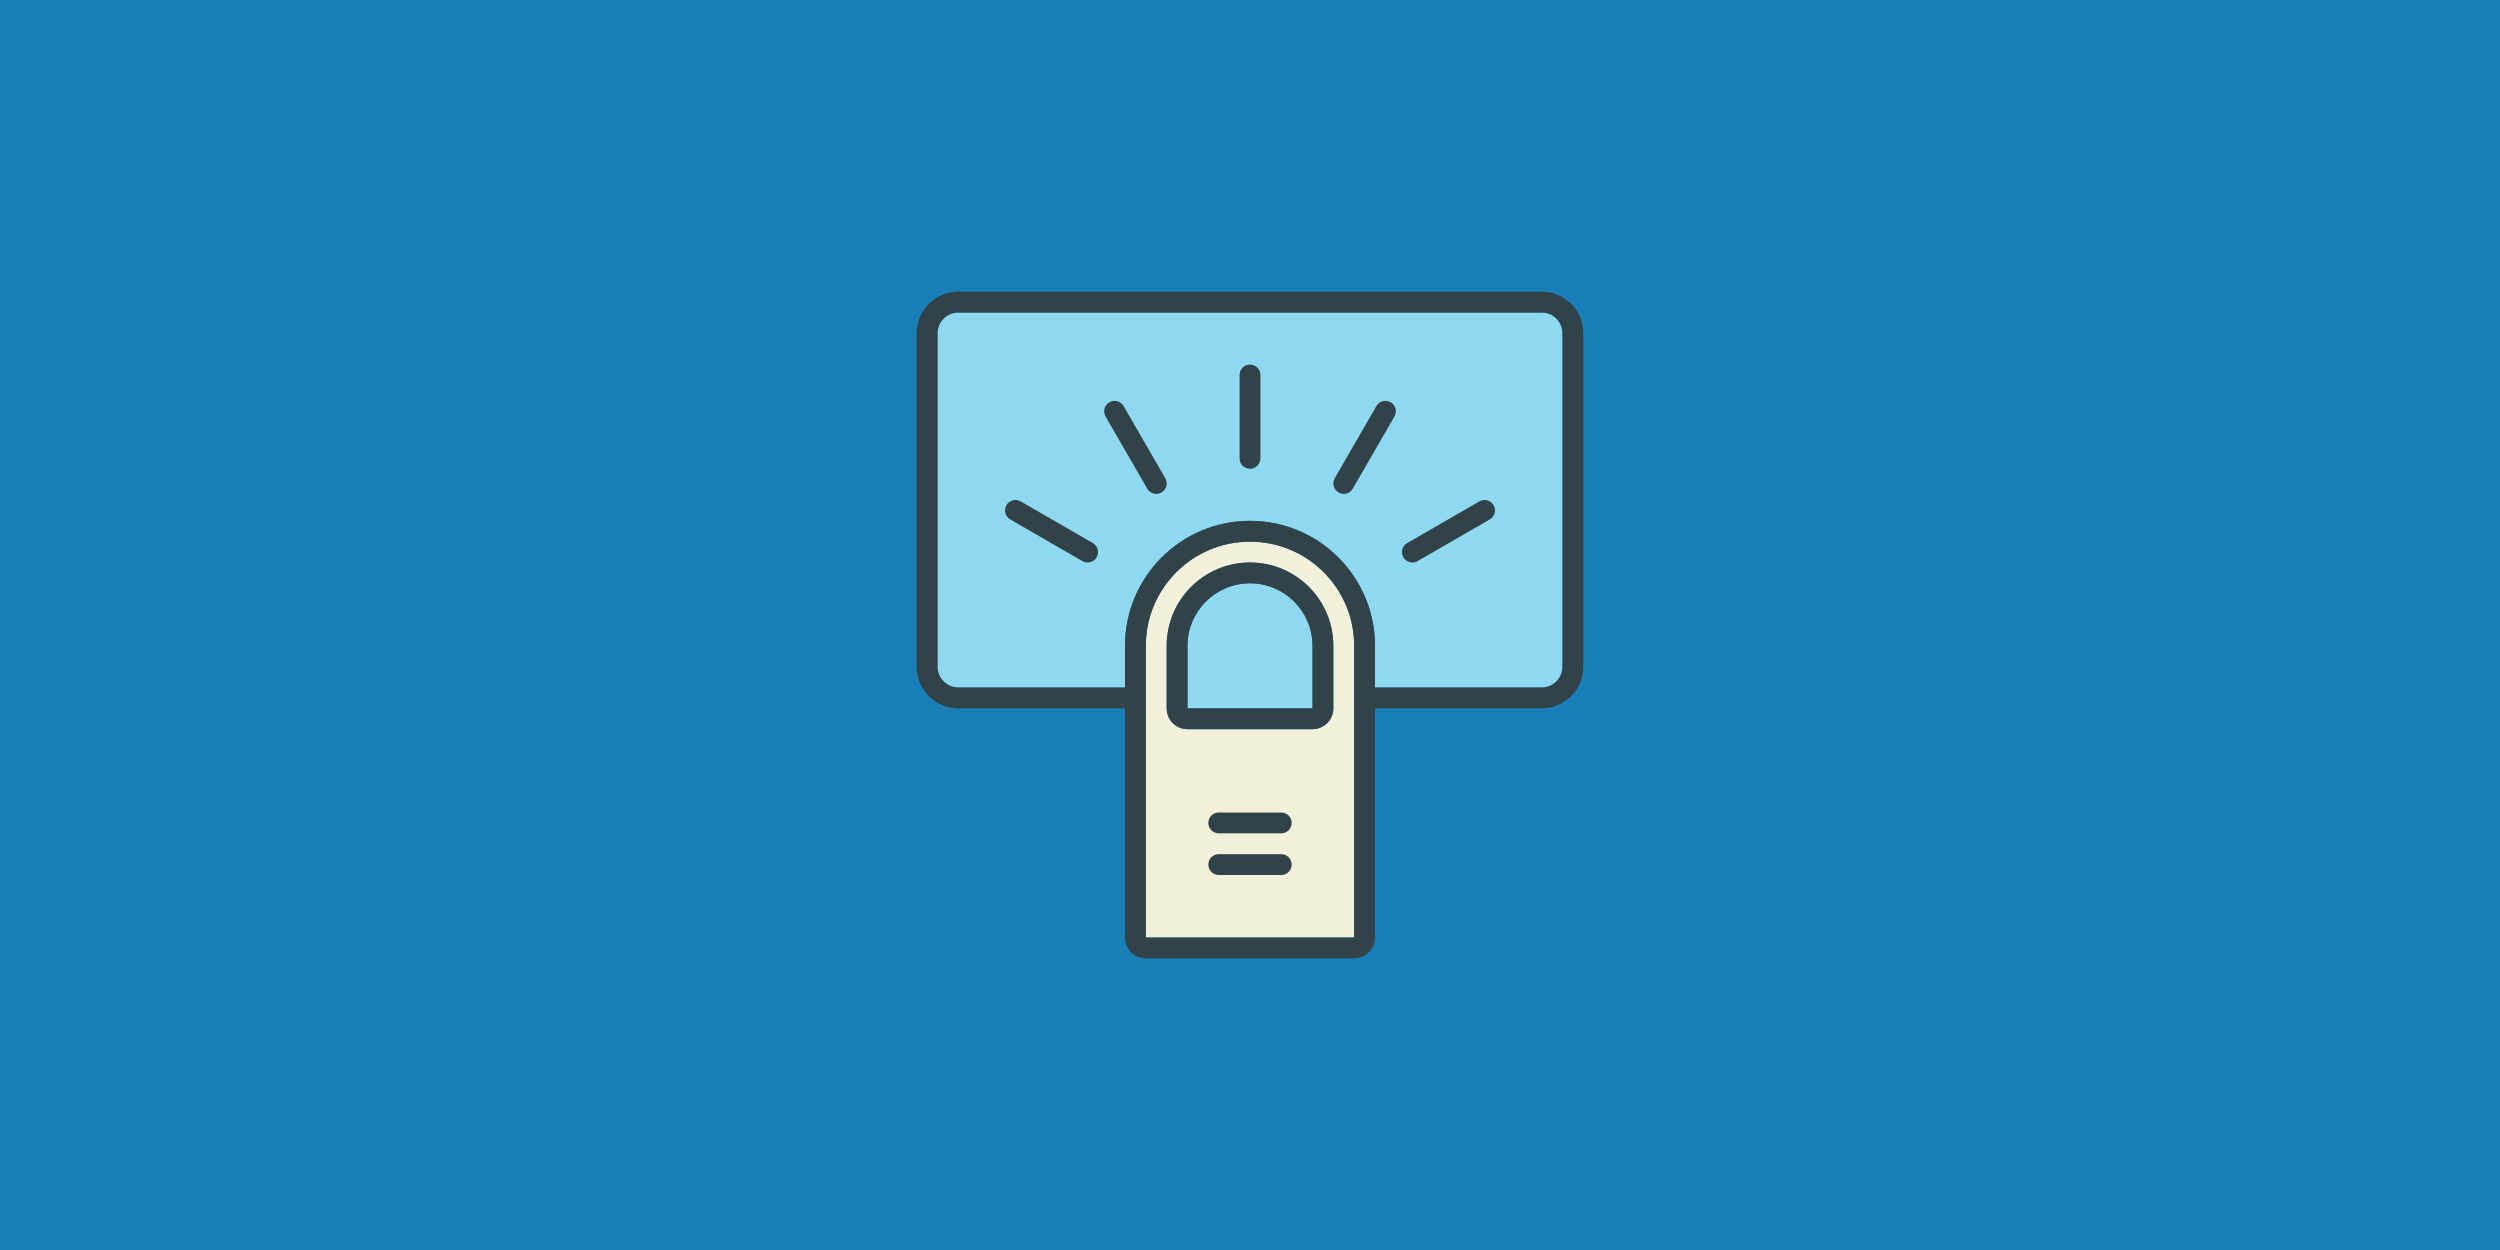
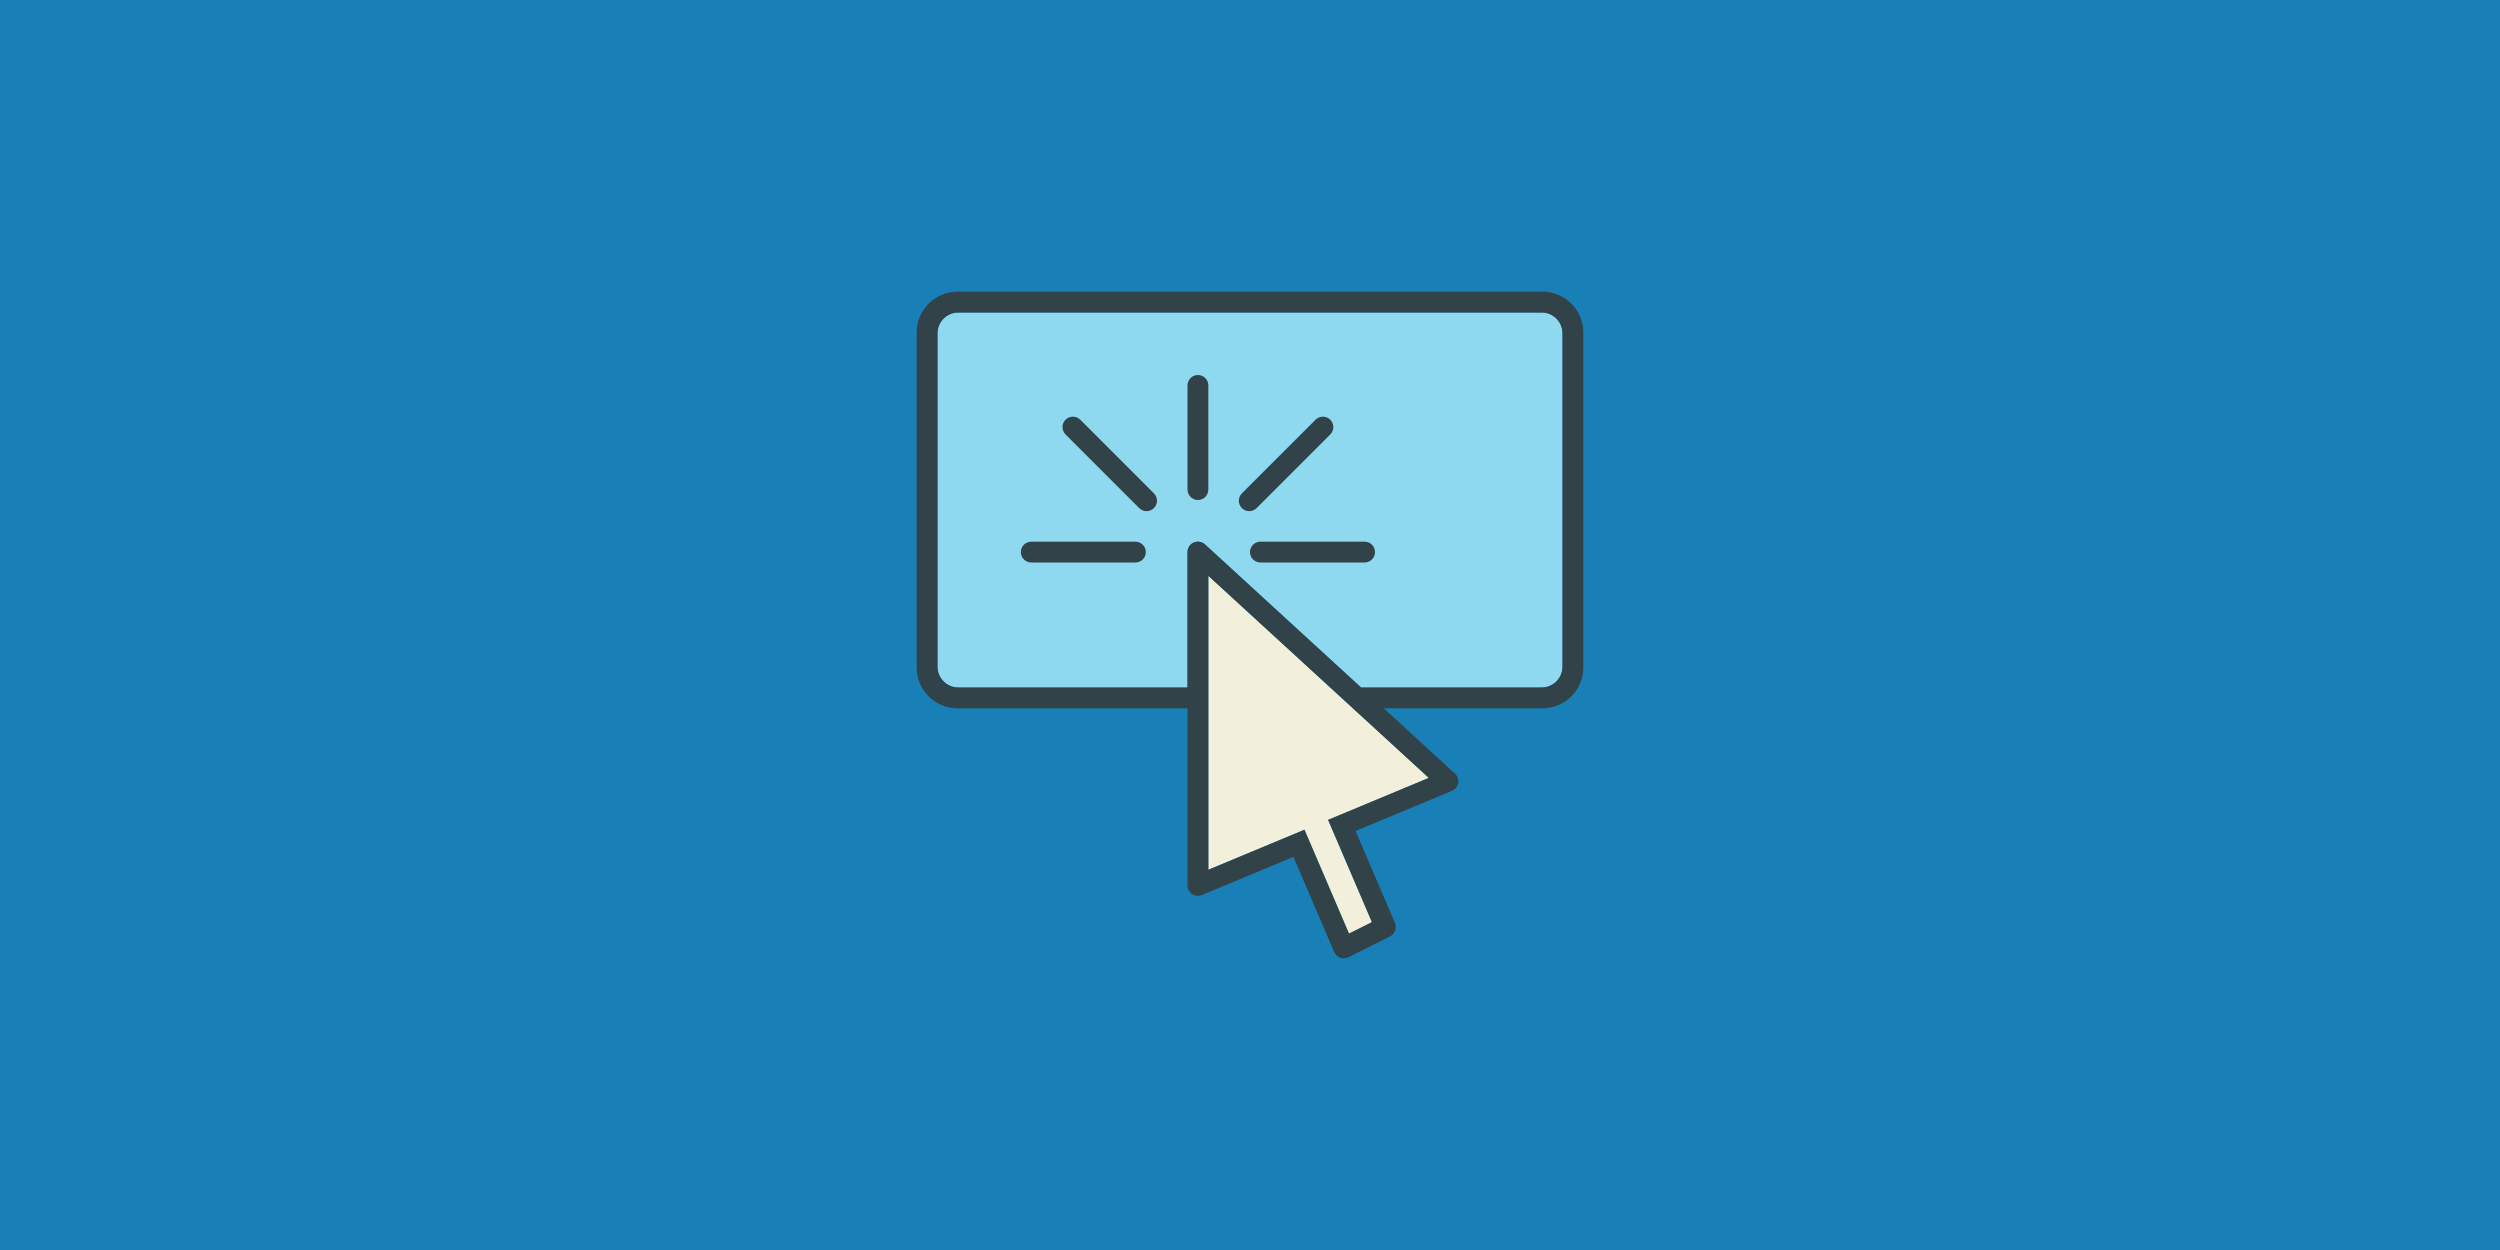
<svg xmlns="http://www.w3.org/2000/svg" version="1.0" id="Layer_1" x="0px" y="0px" width="480px" height="240px" viewBox="0 0 480 240" enable-background="new 0 0 480 240" xml:space="preserve">
  <rect id="Button" fill="#1880B6" width="480" height="240" />
  <g>
+     <polygon fill="#F2F0DA" points="274.34,149.357 255.002,157.416 263.418,177.055 259.002,179.262 250.451,159.312 232,167    232,110.547  " />
+     <path fill="#8ED9EF" d="M300,128c0,2.209-1.791,4-4,4h-34.676l-29.973-27.475c-0.584-0.533-1.432-0.682-2.156-0.355   c-0.727,0.318-1.195,1.037-1.195,1.83v26h-44c-2.209,0-4-1.791-4-4V64c0-2.209,1.791-4,4-4h112c2.209,0,4,1.791,4,4V128z" />
    <g>
-       <path fill="#F2F0DA" d="M240,104c-11.045,0-20,8.955-20,20v56h40v-56C260,112.955,251.045,104,240,104z M256,136    c0,2.209-1.791,4-4,4h-24c-2.209,0-4-1.791-4-4v-12c0-8.836,7.164-16,16-16s16,7.164,16,16V136z" />
-     </g>
-     <g>
-       <path fill="#8ED9EF" d="M296,60H184c-2.209,0-4,1.791-4,4v64c0,2.208,1.791,4,4,4h32v-8c0-13.254,10.746-24,24-24s24,10.746,24,24    v8h32c2.209,0,4-1.792,4-4V64C300,61.791,298.209,60,296,60z" />
-       <path fill="#8ED9EF" d="M240,112c-6.627,0-12,5.374-12,12v12h24v-12C252,117.373,246.627,112,240,112z" />
-     </g>
-     <g>
-       <path fill="#324249" d="M296,56H184c-4.418,0-8,3.582-8,8v64c0,4.418,3.582,8,8,8h32v44c0,2.209,1.791,4,4,4h40    c2.209,0,4-1.791,4-4v-44h32c4.418,0,8-3.582,8-8V64C304,59.582,300.418,56,296,56z M260,180h-40v-56c0-11.045,8.955-20,20-20    s20,8.955,20,20V180z M300,128c0,2.208-1.791,4-4,4h-32v-8c0-13.254-10.747-24-24-24s-24,10.746-24,24v8h-32c-2.209,0-4-1.792-4-4    V64c0-2.209,1.791-4,4-4h112c2.209,0,4,1.791,4,4V128z" />
-       <path fill="#324249" d="M240,108c-8.836,0-16,7.164-16,16v12c0,2.209,1.791,4,4,4h24c2.209,0,4-1.791,4-4v-12    C256,115.164,248.836,108,240,108z M252,136h-24v-12c0-6.627,5.373-12,12-12s12,5.374,12,12V136z" />
-       <path fill="#324249" d="M246,156h-12c-1.105,0-2,0.895-2,2c0,1.106,0.895,2,2,2h12c1.105,0,2-0.894,2-2    C248,156.895,247.105,156,246,156z" />
-       <path fill="#324249" d="M246,164h-12c-1.105,0-2,0.895-2,2c0,1.105,0.895,2,2,2h12c1.105,0,2-0.895,2-2    C248,164.895,247.105,164,246,164z" />
-       <path fill="#324249" d="M240,70c-1.105,0-2,0.895-2,2v16c0,1.106,0.895,2,2,2s2-0.895,2-2V72C242,70.895,241.105,70,240,70z" />
-       <path fill="#324249" d="M267,77.236c-0.955-0.557-2.18-0.227-2.732,0.732l-8,13.855c-0.553,0.958-0.225,2.18,0.732,2.733    c0.314,0.182,0.658,0.268,0.998,0.268c0.691,0,1.363-0.358,1.734-1l8-13.855C268.285,79.012,267.957,77.789,267,77.236z" />
-       <path fill="#324249" d="M284.033,96.268l-13.857,8c-0.957,0.552-1.285,1.775-0.732,2.732c0.371,0.643,1.043,1,1.734,1    c0.34,0,0.684-0.086,0.998-0.268l13.857-8c0.957-0.553,1.285-1.775,0.732-2.733C286.211,96.039,284.986,95.716,284.033,96.268z" />
-       <path fill="#324249" d="M209.824,104.268l-13.855-8c-0.955-0.551-2.18-0.229-2.732,0.732c-0.553,0.958-0.225,2.18,0.732,2.733    l13.855,8c0.314,0.182,0.658,0.268,0.998,0.268c0.691,0,1.363-0.357,1.734-1C211.109,106.043,210.781,104.82,209.824,104.268z" />
-       <path fill="#324249" d="M215.734,77.969c-0.555-0.959-1.779-1.289-2.732-0.732c-0.957,0.553-1.285,1.775-0.732,2.732l8,13.855    c0.371,0.643,1.043,1,1.734,1c0.34,0,0.684-0.086,0.998-0.268c0.957-0.553,1.285-1.775,0.732-2.733L215.734,77.969z" />
+       <path fill="#324249" d="M296.145,56H183.855c-4.34,0-7.855,3.516-7.855,7.855v64.289c0,4.34,3.516,7.855,7.855,7.855H228v34    c0,0.668,0.334,1.293,0.891,1.664c0.334,0.223,0.721,0.336,1.109,0.336c0.26,0,0.521-0.051,0.77-0.154l17.566-7.318l7.826,18.26    c0.217,0.508,0.633,0.902,1.15,1.092c0.223,0.08,0.455,0.121,0.688,0.121c0.307,0,0.613-0.07,0.895-0.211l8-4    c0.947-0.475,1.361-1.604,0.943-2.576l-7.568-17.658l18.5-7.709c0.629-0.262,1.082-0.828,1.201-1.5    c0.117-0.672-0.115-1.359-0.619-1.82L265.688,136h30.457c4.34,0,7.855-3.516,7.855-7.855V63.855C304,59.516,300.484,56,296.145,56    z M274.34,149.357l-19.338,8.059l8.416,19.639l-4.416,2.207l-8.551-19.949L232,167v-56.453L274.34,149.357z M300,128    c0,2.209-1.791,4-4,4h-34.676l-29.973-27.475c-0.584-0.533-1.432-0.682-2.156-0.355c-0.727,0.318-1.195,1.037-1.195,1.83v26h-44    c-2.209,0-4-1.791-4-4V64c0-2.209,1.791-4,4-4h112c2.209,0,4,1.791,4,4V128z" />
+       <path fill="#324249" d="M230,72c-1.105,0-2,0.895-2,2v20c0,1.105,0.895,2,2,2s2-0.895,2-2V74C232,72.895,231.105,72,230,72z" />
+       <path fill="#324249" d="M218,104h-20c-1.105,0-2,0.895-2,2s0.895,2,2,2h20c1.105,0,2-0.895,2-2S219.105,104,218,104z" />
+       <path fill="#324249" d="M264,106c0-1.105-0.895-2-2-2h-20c-1.105,0-2,0.895-2,2s0.895,2,2,2h20C263.105,108,264,107.105,264,106z" />
+       <path fill="#324249" d="M207.414,80.586c-0.781-0.781-2.047-0.781-2.828,0s-0.781,2.047,0,2.828l14.143,14.143    c0.781,0.781,2.047,0.781,2.828,0s0.781-2.047,0-2.828L207.414,80.586z" />
+       <path fill="#324249" d="M255.412,83.414c0.781-0.781,0.781-2.047,0-2.828s-2.047-0.781-2.828,0l-14.143,14.143    c-0.781,0.781-0.781,2.047,0,2.828s2.047,0.781,2.828,0L255.412,83.414z" />
    </g>
  </g>
</svg>
